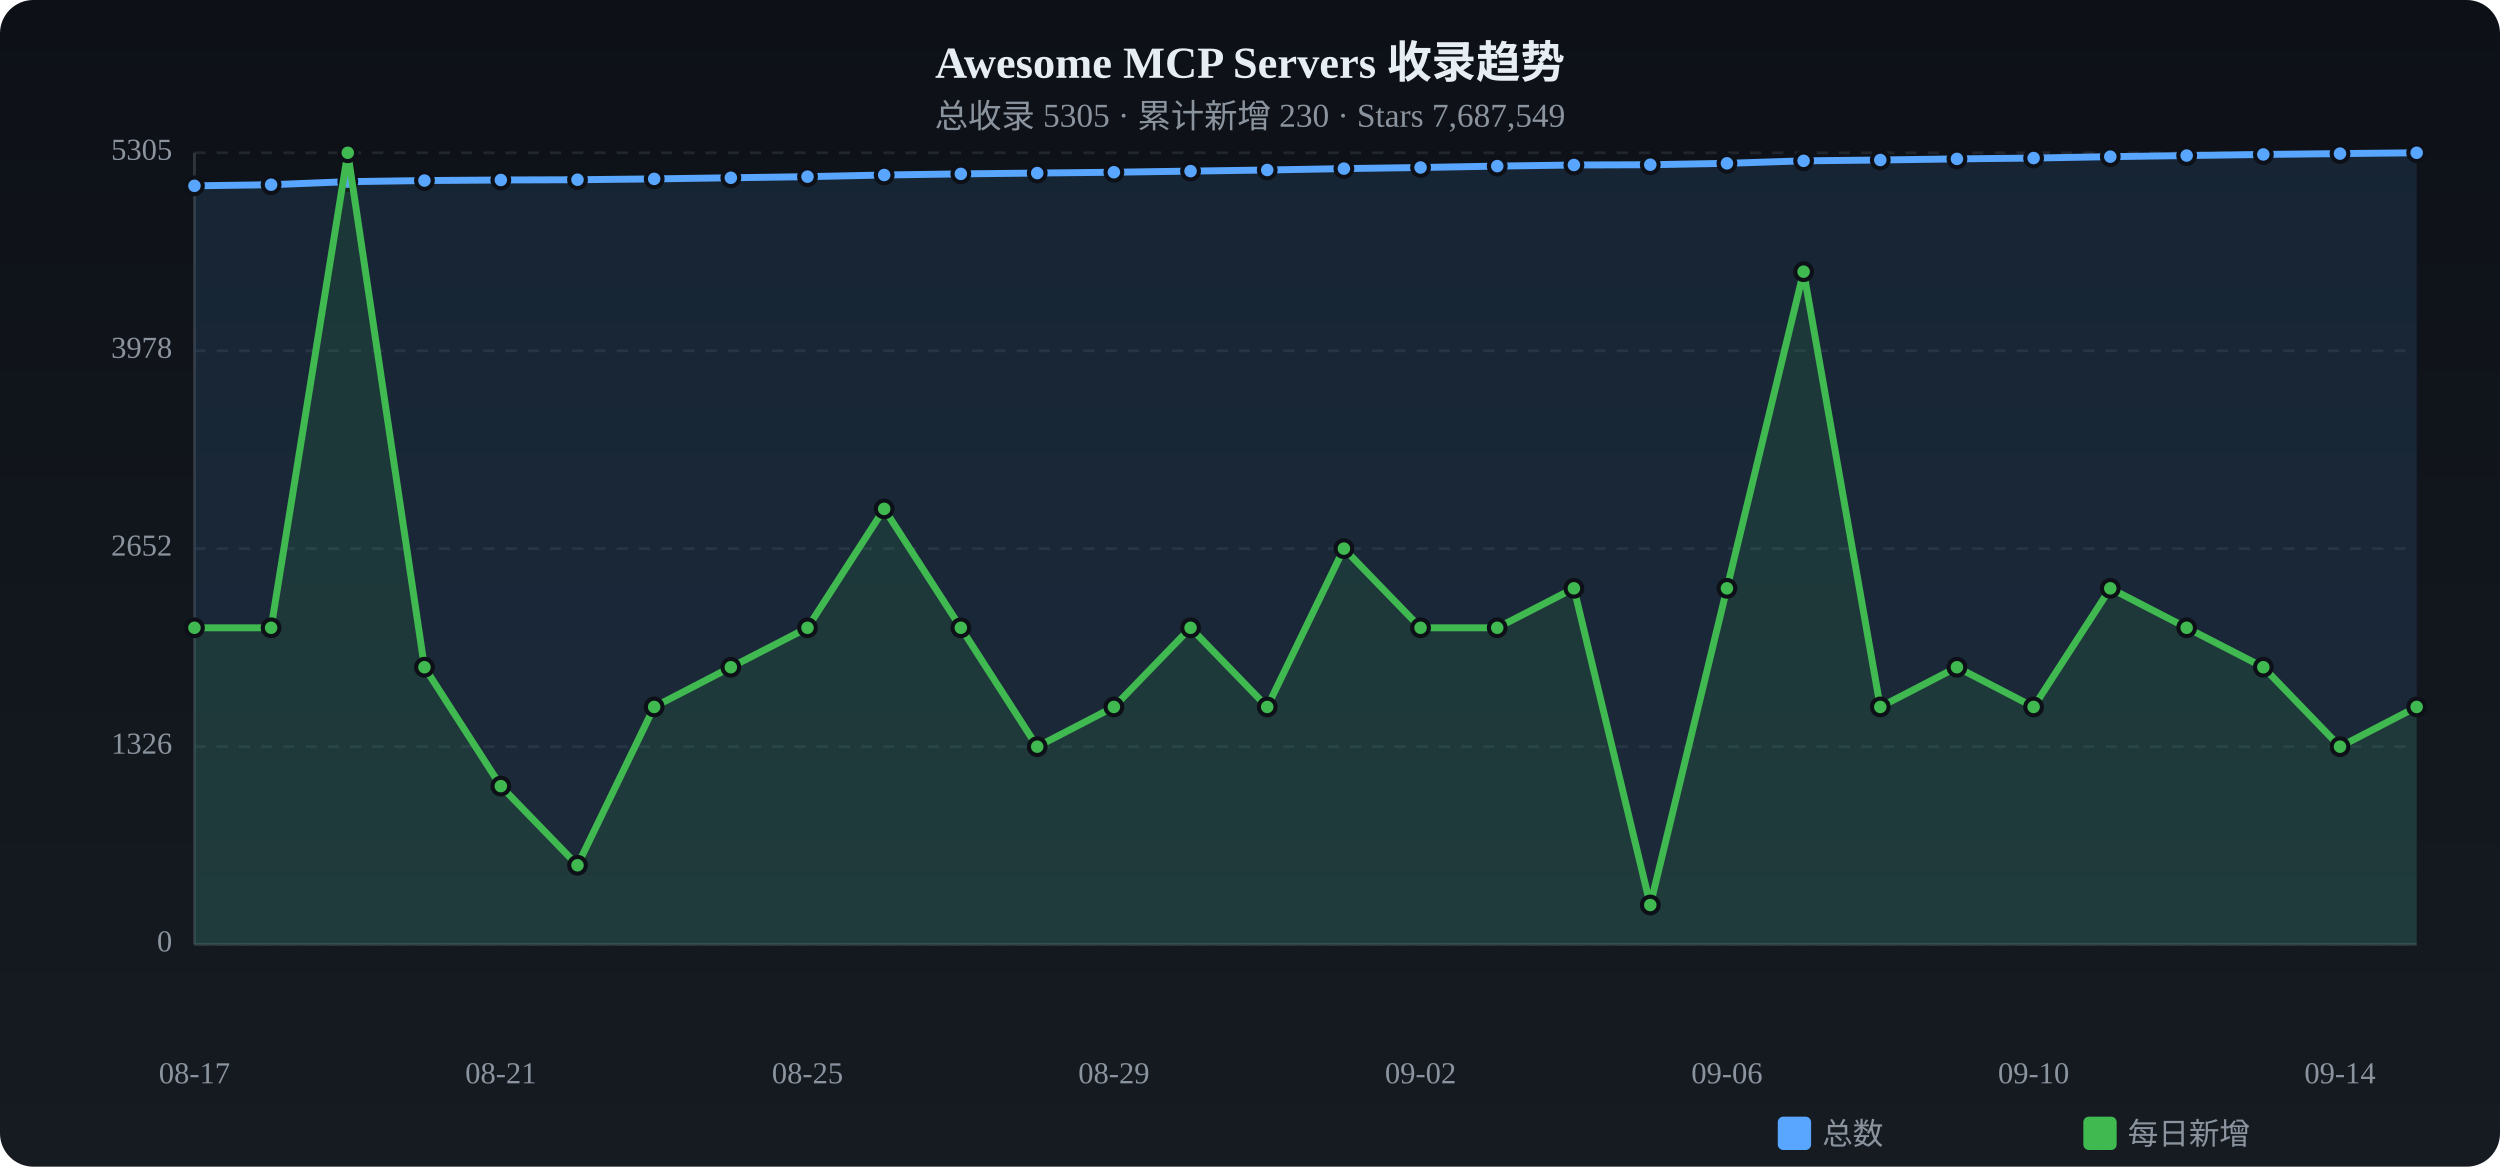
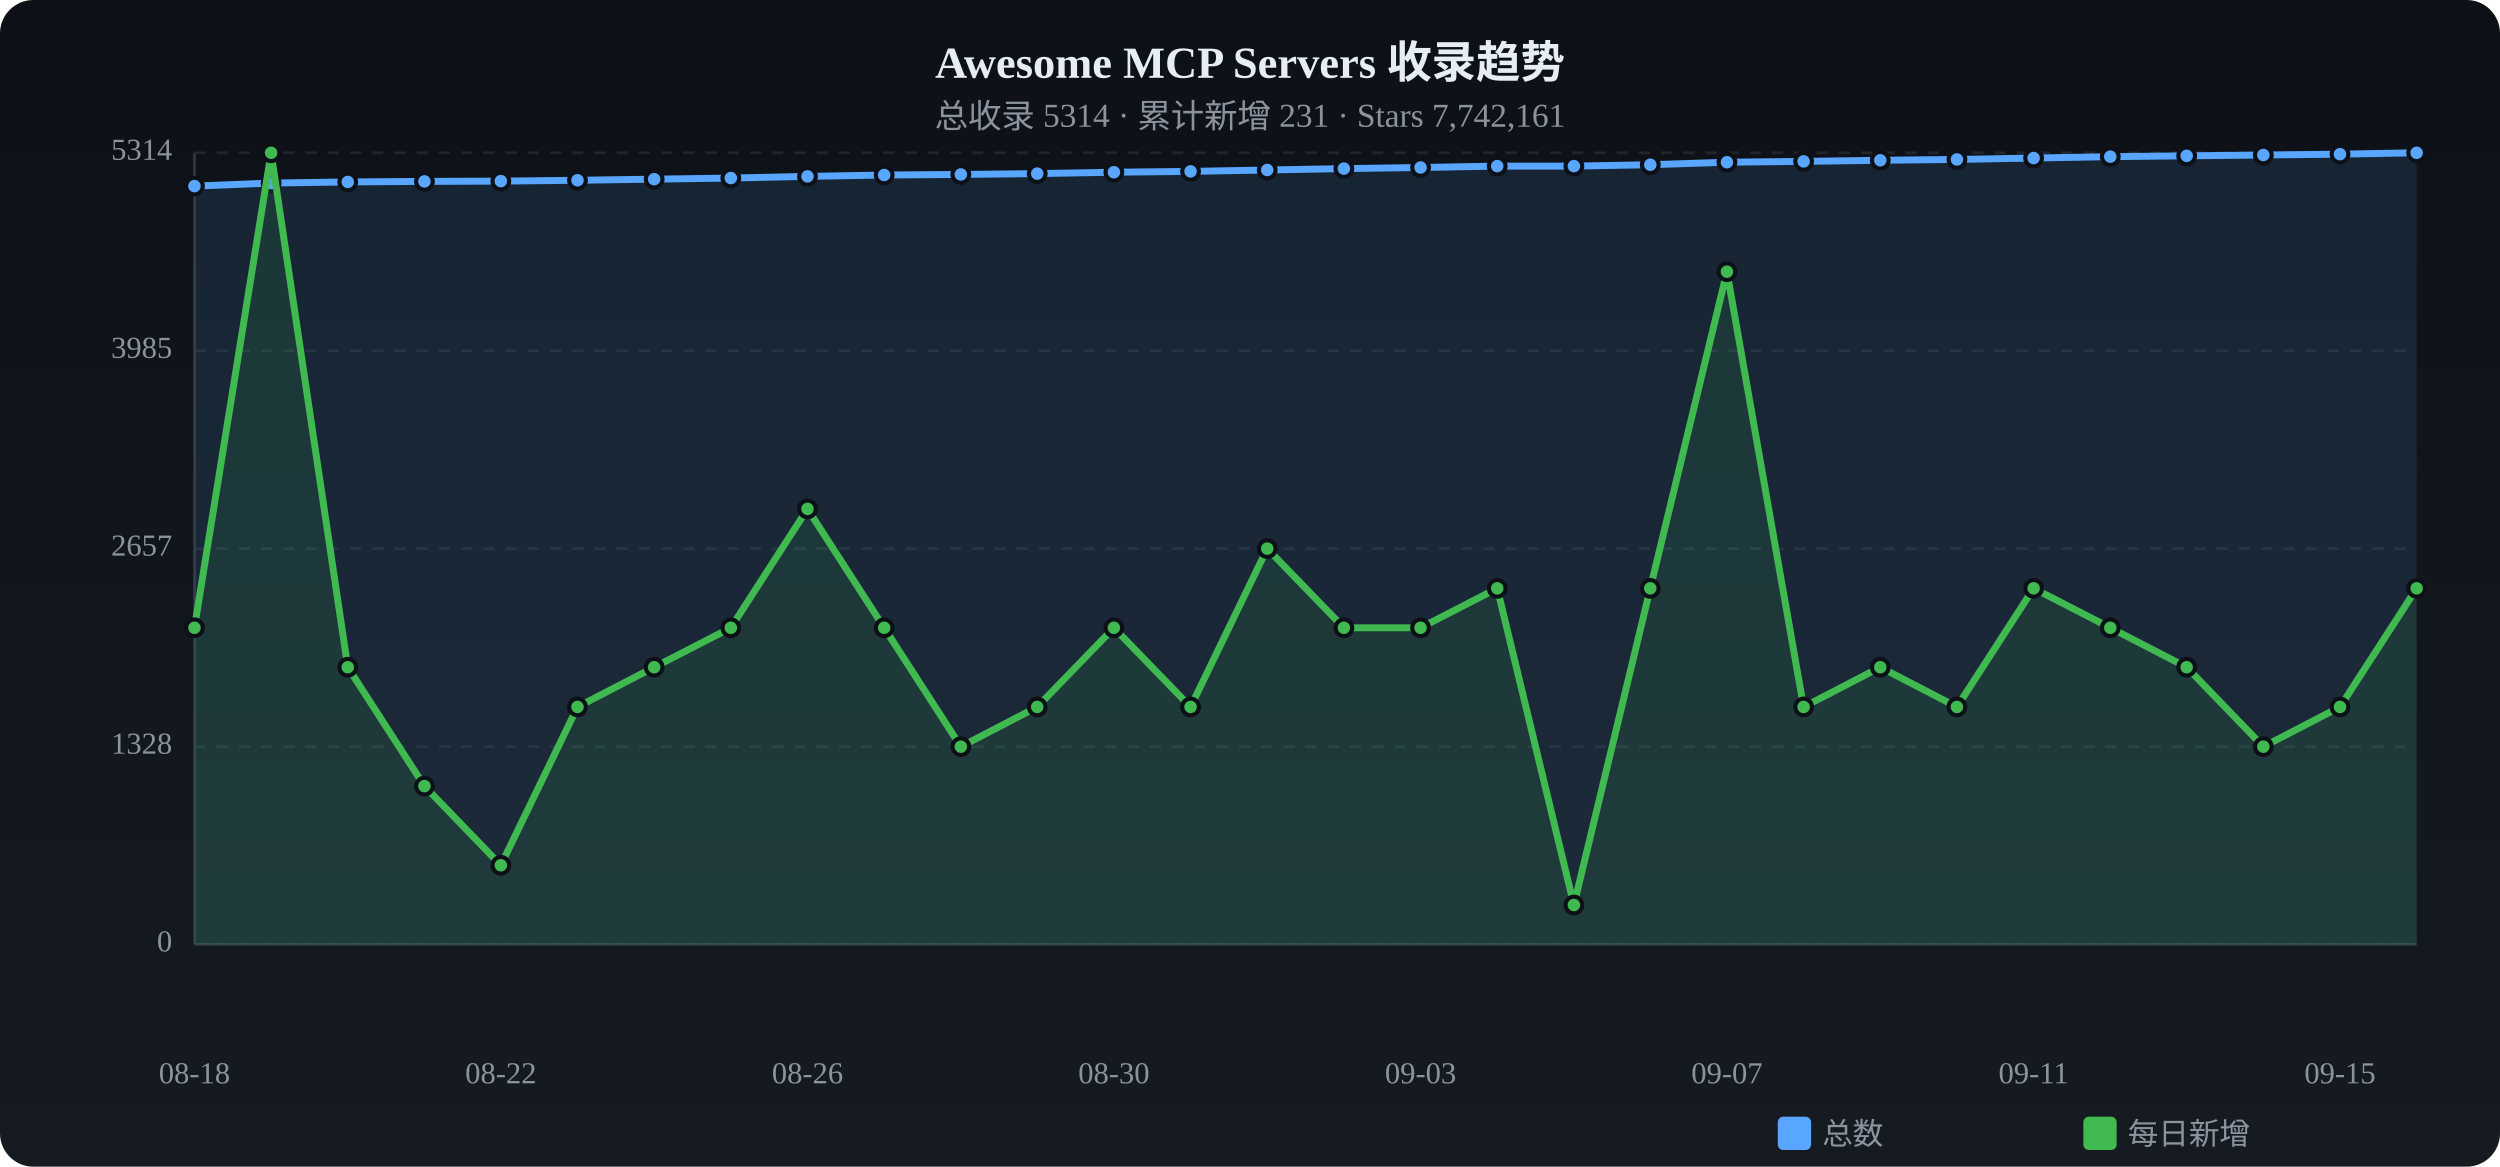
<svg xmlns="http://www.w3.org/2000/svg" viewBox="0 0 900 420" width="900" height="420">
  <defs>
    <linearGradient id="tbg" x1="0%" y1="0%" x2="0%" y2="100%">
      <stop offset="0%" stop-color="#0d1117" />
      <stop offset="100%" stop-color="#161b22" />
    </linearGradient>
  </defs>
  <rect width="900" height="420" rx="12" fill="url(#tbg)" />
  <text x="450.0" y="28" text-anchor="middle" fill="#e6edf3" font-size="16" font-weight="bold">Awesome MCP Servers 收录趋势</text>
-   <text x="450.0" y="46" text-anchor="middle" fill="#8b949e" font-size="12">总收录 5305 · 累计新增 230 · Stars 7,687,549</text>
+   <text x="450.0" y="46" text-anchor="middle" fill="#8b949e" font-size="12">总收录 5314 · 累计新增 231 · Stars 7,742,161</text>
  <text x="62" y="340.0" text-anchor="end" fill="#8b949e" font-size="11" dominant-baseline="middle">0</text>
  <line x1="70" y1="340.0" x2="870" y2="340.0" stroke="#21262d" stroke-dasharray="4 4" />
-   <text x="62" y="268.8" text-anchor="end" fill="#8b949e" font-size="11" dominant-baseline="middle">1326</text>
+   <text x="62" y="268.8" text-anchor="end" fill="#8b949e" font-size="11" dominant-baseline="middle">1328</text>
  <line x1="70" y1="268.8" x2="870" y2="268.8" stroke="#21262d" stroke-dasharray="4 4" />
-   <text x="62" y="197.5" text-anchor="end" fill="#8b949e" font-size="11" dominant-baseline="middle">2652</text>
+   <text x="62" y="197.5" text-anchor="end" fill="#8b949e" font-size="11" dominant-baseline="middle">2657</text>
  <line x1="70" y1="197.5" x2="870" y2="197.5" stroke="#21262d" stroke-dasharray="4 4" />
-   <text x="62" y="126.3" text-anchor="end" fill="#8b949e" font-size="11" dominant-baseline="middle">3978</text>
+   <text x="62" y="126.3" text-anchor="end" fill="#8b949e" font-size="11" dominant-baseline="middle">3985</text>
  <line x1="70" y1="126.3" x2="870" y2="126.3" stroke="#21262d" stroke-dasharray="4 4" />
-   <text x="62" y="55.0" text-anchor="end" fill="#8b949e" font-size="11" dominant-baseline="middle">5305</text>
+   <text x="62" y="55.0" text-anchor="end" fill="#8b949e" font-size="11" dominant-baseline="middle">5314</text>
  <line x1="70" y1="55.0" x2="870" y2="55.0" stroke="#21262d" stroke-dasharray="4 4" />
  <line x1="70" y1="55" x2="70" y2="340" stroke="#30363d" />
  <line x1="70" y1="340" x2="870" y2="340" stroke="#30363d" />
-   <path d="M70.0,66.9 L97.6,66.5 L125.2,65.4 L152.8,65.0 L180.3,64.8 L207.9,64.7 L235.5,64.4 L263.1,64.0 L290.7,63.6 L318.3,63.0 L345.9,62.6 L373.4,62.3 L401.0,62.0 L428.6,61.6 L456.2,61.2 L483.8,60.7 L511.4,60.3 L539.0,59.8 L566.6,59.4 L594.1,59.3 L621.7,58.8 L649.3,57.9 L676.9,57.6 L704.5,57.2 L732.1,56.9 L759.7,56.4 L787.2,56.0 L814.8,55.6 L842.4,55.3 L870.0,55.0 L870.0,340 L70.0,340 Z" fill="#58a6ff" opacity="0.12" />
-   <polyline points="70.0,66.9 97.6,66.5 125.2,65.4 152.8,65.0 180.3,64.8 207.9,64.7 235.5,64.4 263.1,64.0 290.7,63.6 318.3,63.0 345.9,62.6 373.4,62.3 401.0,62.0 428.6,61.6 456.2,61.2 483.8,60.7 511.4,60.3 539.0,59.8 566.6,59.4 594.1,59.3 621.7,58.8 649.3,57.9 676.9,57.6 704.5,57.2 732.1,56.9 759.7,56.4 787.2,56.0 814.8,55.6 842.4,55.3 870.0,55.0" fill="none" stroke="#58a6ff" stroke-width="2.5" stroke-linecap="round" stroke-linejoin="round" />
-   <circle cx="70.0" cy="66.9" r="3" fill="#58a6ff" stroke="#0d1117" stroke-width="1.5" />
-   <circle cx="97.6" cy="66.5" r="3" fill="#58a6ff" stroke="#0d1117" stroke-width="1.5" />
-   <circle cx="125.2" cy="65.4" r="3" fill="#58a6ff" stroke="#0d1117" stroke-width="1.5" />
-   <circle cx="152.8" cy="65.0" r="3" fill="#58a6ff" stroke="#0d1117" stroke-width="1.5" />
-   <circle cx="180.3" cy="64.8" r="3" fill="#58a6ff" stroke="#0d1117" stroke-width="1.5" />
-   <circle cx="207.9" cy="64.7" r="3" fill="#58a6ff" stroke="#0d1117" stroke-width="1.5" />
-   <circle cx="235.5" cy="64.4" r="3" fill="#58a6ff" stroke="#0d1117" stroke-width="1.5" />
-   <circle cx="263.1" cy="64.0" r="3" fill="#58a6ff" stroke="#0d1117" stroke-width="1.5" />
-   <circle cx="290.7" cy="63.6" r="3" fill="#58a6ff" stroke="#0d1117" stroke-width="1.5" />
+   <path d="M70.0,67.0 L97.6,65.9 L125.2,65.5 L152.8,65.3 L180.3,65.2 L207.9,64.9 L235.5,64.5 L263.1,64.1 L290.7,63.5 L318.3,63.0 L345.9,62.8 L373.4,62.5 L401.0,62.0 L428.6,61.7 L456.2,61.2 L483.8,60.7 L511.4,60.3 L539.0,59.8 L566.6,59.8 L594.1,59.3 L621.7,58.4 L649.3,58.1 L676.9,57.7 L704.5,57.4 L732.1,56.9 L759.7,56.4 L787.2,56.1 L814.8,55.8 L842.4,55.5 L870.0,55.0 L870.0,340 L70.0,340 Z" fill="#58a6ff" opacity="0.12" />
+   <polyline points="70.0,67.0 97.6,65.9 125.2,65.5 152.8,65.3 180.3,65.2 207.9,64.9 235.5,64.5 263.1,64.1 290.7,63.5 318.3,63.0 345.9,62.8 373.4,62.5 401.0,62.0 428.6,61.7 456.2,61.2 483.8,60.7 511.4,60.3 539.0,59.8 566.6,59.8 594.1,59.3 621.7,58.4 649.3,58.1 676.9,57.7 704.5,57.4 732.1,56.9 759.7,56.4 787.2,56.1 814.8,55.8 842.4,55.5 870.0,55.0" fill="none" stroke="#58a6ff" stroke-width="2.5" stroke-linecap="round" stroke-linejoin="round" />
+   <circle cx="70.0" cy="67.0" r="3" fill="#58a6ff" stroke="#0d1117" stroke-width="1.5" />
+   <circle cx="97.6" cy="65.9" r="3" fill="#58a6ff" stroke="#0d1117" stroke-width="1.5" />
+   <circle cx="125.2" cy="65.5" r="3" fill="#58a6ff" stroke="#0d1117" stroke-width="1.5" />
+   <circle cx="152.8" cy="65.3" r="3" fill="#58a6ff" stroke="#0d1117" stroke-width="1.5" />
+   <circle cx="180.3" cy="65.2" r="3" fill="#58a6ff" stroke="#0d1117" stroke-width="1.5" />
+   <circle cx="207.9" cy="64.9" r="3" fill="#58a6ff" stroke="#0d1117" stroke-width="1.5" />
+   <circle cx="235.5" cy="64.5" r="3" fill="#58a6ff" stroke="#0d1117" stroke-width="1.5" />
+   <circle cx="263.1" cy="64.1" r="3" fill="#58a6ff" stroke="#0d1117" stroke-width="1.5" />
+   <circle cx="290.7" cy="63.5" r="3" fill="#58a6ff" stroke="#0d1117" stroke-width="1.5" />
  <circle cx="318.3" cy="63.0" r="3" fill="#58a6ff" stroke="#0d1117" stroke-width="1.5" />
-   <circle cx="345.9" cy="62.6" r="3" fill="#58a6ff" stroke="#0d1117" stroke-width="1.5" />
-   <circle cx="373.4" cy="62.3" r="3" fill="#58a6ff" stroke="#0d1117" stroke-width="1.5" />
+   <circle cx="345.9" cy="62.8" r="3" fill="#58a6ff" stroke="#0d1117" stroke-width="1.5" />
+   <circle cx="373.4" cy="62.5" r="3" fill="#58a6ff" stroke="#0d1117" stroke-width="1.5" />
  <circle cx="401.0" cy="62.0" r="3" fill="#58a6ff" stroke="#0d1117" stroke-width="1.5" />
-   <circle cx="428.6" cy="61.6" r="3" fill="#58a6ff" stroke="#0d1117" stroke-width="1.5" />
+   <circle cx="428.6" cy="61.7" r="3" fill="#58a6ff" stroke="#0d1117" stroke-width="1.5" />
  <circle cx="456.2" cy="61.2" r="3" fill="#58a6ff" stroke="#0d1117" stroke-width="1.5" />
  <circle cx="483.8" cy="60.7" r="3" fill="#58a6ff" stroke="#0d1117" stroke-width="1.5" />
  <circle cx="511.4" cy="60.3" r="3" fill="#58a6ff" stroke="#0d1117" stroke-width="1.5" />
  <circle cx="539.0" cy="59.8" r="3" fill="#58a6ff" stroke="#0d1117" stroke-width="1.5" />
-   <circle cx="566.6" cy="59.4" r="3" fill="#58a6ff" stroke="#0d1117" stroke-width="1.5" />
+   <circle cx="566.6" cy="59.8" r="3" fill="#58a6ff" stroke="#0d1117" stroke-width="1.5" />
  <circle cx="594.1" cy="59.3" r="3" fill="#58a6ff" stroke="#0d1117" stroke-width="1.5" />
-   <circle cx="621.7" cy="58.8" r="3" fill="#58a6ff" stroke="#0d1117" stroke-width="1.5" />
-   <circle cx="649.3" cy="57.9" r="3" fill="#58a6ff" stroke="#0d1117" stroke-width="1.5" />
-   <circle cx="676.9" cy="57.6" r="3" fill="#58a6ff" stroke="#0d1117" stroke-width="1.5" />
-   <circle cx="704.5" cy="57.2" r="3" fill="#58a6ff" stroke="#0d1117" stroke-width="1.5" />
+   <circle cx="621.7" cy="58.4" r="3" fill="#58a6ff" stroke="#0d1117" stroke-width="1.5" />
+   <circle cx="649.3" cy="58.1" r="3" fill="#58a6ff" stroke="#0d1117" stroke-width="1.5" />
+   <circle cx="676.9" cy="57.7" r="3" fill="#58a6ff" stroke="#0d1117" stroke-width="1.5" />
+   <circle cx="704.5" cy="57.4" r="3" fill="#58a6ff" stroke="#0d1117" stroke-width="1.5" />
  <circle cx="732.1" cy="56.9" r="3" fill="#58a6ff" stroke="#0d1117" stroke-width="1.5" />
  <circle cx="759.7" cy="56.4" r="3" fill="#58a6ff" stroke="#0d1117" stroke-width="1.5" />
-   <circle cx="787.2" cy="56.0" r="3" fill="#58a6ff" stroke="#0d1117" stroke-width="1.5" />
-   <circle cx="814.8" cy="55.6" r="3" fill="#58a6ff" stroke="#0d1117" stroke-width="1.5" />
-   <circle cx="842.4" cy="55.3" r="3" fill="#58a6ff" stroke="#0d1117" stroke-width="1.5" />
+   <circle cx="787.2" cy="56.1" r="3" fill="#58a6ff" stroke="#0d1117" stroke-width="1.5" />
+   <circle cx="814.8" cy="55.8" r="3" fill="#58a6ff" stroke="#0d1117" stroke-width="1.5" />
+   <circle cx="842.4" cy="55.5" r="3" fill="#58a6ff" stroke="#0d1117" stroke-width="1.5" />
  <circle cx="870.0" cy="55.0" r="3" fill="#58a6ff" stroke="#0d1117" stroke-width="1.5" />
-   <path d="M70.0,226.0 L97.6,226.0 L125.2,55.0 L152.8,240.2 L180.3,283.0 L207.9,311.5 L235.5,254.5 L263.1,240.2 L290.7,226.0 L318.3,183.2 L345.9,226.0 L373.4,268.8 L401.0,254.5 L428.6,226.0 L456.2,254.5 L483.8,197.5 L511.4,226.0 L539.0,226.0 L566.6,211.8 L594.1,325.8 L621.7,211.8 L649.3,97.8 L676.9,254.5 L704.5,240.2 L732.1,254.5 L759.7,211.8 L787.2,226.0 L814.8,240.2 L842.4,268.8 L870.0,254.5 L870.0,340 L70.0,340 Z" fill="#3fb950" opacity="0.12" />
-   <polyline points="70.0,226.0 97.6,226.0 125.2,55.0 152.8,240.2 180.3,283.0 207.9,311.5 235.5,254.5 263.1,240.2 290.7,226.0 318.3,183.2 345.9,226.0 373.4,268.8 401.0,254.5 428.6,226.0 456.2,254.5 483.8,197.5 511.4,226.0 539.0,226.0 566.6,211.8 594.1,325.8 621.7,211.8 649.3,97.8 676.9,254.5 704.5,240.2 732.1,254.5 759.7,211.8 787.2,226.0 814.8,240.2 842.4,268.8 870.0,254.5" fill="none" stroke="#3fb950" stroke-width="2.5" stroke-linecap="round" stroke-linejoin="round" />
+   <path d="M70.0,226.0 L97.6,55.0 L125.2,240.2 L152.8,283.0 L180.3,311.5 L207.9,254.5 L235.5,240.2 L263.1,226.0 L290.7,183.2 L318.3,226.0 L345.9,268.8 L373.4,254.5 L401.0,226.0 L428.6,254.5 L456.2,197.5 L483.8,226.0 L511.4,226.0 L539.0,211.8 L566.6,325.8 L594.1,211.8 L621.7,97.8 L649.3,254.5 L676.9,240.2 L704.5,254.5 L732.1,211.8 L759.7,226.0 L787.2,240.2 L814.8,268.8 L842.4,254.5 L870.0,211.8 L870.0,340 L70.0,340 Z" fill="#3fb950" opacity="0.12" />
+   <polyline points="70.0,226.0 97.6,55.0 125.2,240.2 152.8,283.0 180.3,311.5 207.9,254.5 235.5,240.2 263.1,226.0 290.7,183.2 318.3,226.0 345.9,268.8 373.4,254.5 401.0,226.0 428.6,254.5 456.2,197.5 483.8,226.0 511.4,226.0 539.0,211.8 566.6,325.8 594.1,211.8 621.7,97.8 649.3,254.5 676.9,240.2 704.5,254.5 732.1,211.8 759.7,226.0 787.2,240.2 814.8,268.8 842.4,254.5 870.0,211.8" fill="none" stroke="#3fb950" stroke-width="2.5" stroke-linecap="round" stroke-linejoin="round" />
  <circle cx="70.0" cy="226.0" r="3" fill="#3fb950" stroke="#0d1117" stroke-width="1.5" />
-   <circle cx="97.6" cy="226.0" r="3" fill="#3fb950" stroke="#0d1117" stroke-width="1.5" />
-   <circle cx="125.2" cy="55.0" r="3" fill="#3fb950" stroke="#0d1117" stroke-width="1.5" />
-   <circle cx="152.8" cy="240.2" r="3" fill="#3fb950" stroke="#0d1117" stroke-width="1.5" />
-   <circle cx="180.3" cy="283.0" r="3" fill="#3fb950" stroke="#0d1117" stroke-width="1.5" />
-   <circle cx="207.9" cy="311.5" r="3" fill="#3fb950" stroke="#0d1117" stroke-width="1.5" />
-   <circle cx="235.5" cy="254.5" r="3" fill="#3fb950" stroke="#0d1117" stroke-width="1.5" />
-   <circle cx="263.1" cy="240.2" r="3" fill="#3fb950" stroke="#0d1117" stroke-width="1.5" />
-   <circle cx="290.7" cy="226.0" r="3" fill="#3fb950" stroke="#0d1117" stroke-width="1.5" />
-   <circle cx="318.3" cy="183.2" r="3" fill="#3fb950" stroke="#0d1117" stroke-width="1.5" />
-   <circle cx="345.9" cy="226.0" r="3" fill="#3fb950" stroke="#0d1117" stroke-width="1.5" />
-   <circle cx="373.4" cy="268.8" r="3" fill="#3fb950" stroke="#0d1117" stroke-width="1.5" />
-   <circle cx="401.0" cy="254.5" r="3" fill="#3fb950" stroke="#0d1117" stroke-width="1.5" />
-   <circle cx="428.6" cy="226.0" r="3" fill="#3fb950" stroke="#0d1117" stroke-width="1.5" />
-   <circle cx="456.2" cy="254.5" r="3" fill="#3fb950" stroke="#0d1117" stroke-width="1.5" />
-   <circle cx="483.8" cy="197.5" r="3" fill="#3fb950" stroke="#0d1117" stroke-width="1.5" />
+   <circle cx="97.6" cy="55.0" r="3" fill="#3fb950" stroke="#0d1117" stroke-width="1.5" />
+   <circle cx="125.2" cy="240.2" r="3" fill="#3fb950" stroke="#0d1117" stroke-width="1.5" />
+   <circle cx="152.8" cy="283.0" r="3" fill="#3fb950" stroke="#0d1117" stroke-width="1.5" />
+   <circle cx="180.3" cy="311.5" r="3" fill="#3fb950" stroke="#0d1117" stroke-width="1.5" />
+   <circle cx="207.9" cy="254.5" r="3" fill="#3fb950" stroke="#0d1117" stroke-width="1.5" />
+   <circle cx="235.5" cy="240.2" r="3" fill="#3fb950" stroke="#0d1117" stroke-width="1.5" />
+   <circle cx="263.1" cy="226.0" r="3" fill="#3fb950" stroke="#0d1117" stroke-width="1.5" />
+   <circle cx="290.7" cy="183.2" r="3" fill="#3fb950" stroke="#0d1117" stroke-width="1.5" />
+   <circle cx="318.3" cy="226.0" r="3" fill="#3fb950" stroke="#0d1117" stroke-width="1.5" />
+   <circle cx="345.9" cy="268.8" r="3" fill="#3fb950" stroke="#0d1117" stroke-width="1.5" />
+   <circle cx="373.4" cy="254.5" r="3" fill="#3fb950" stroke="#0d1117" stroke-width="1.5" />
+   <circle cx="401.0" cy="226.0" r="3" fill="#3fb950" stroke="#0d1117" stroke-width="1.5" />
+   <circle cx="428.6" cy="254.5" r="3" fill="#3fb950" stroke="#0d1117" stroke-width="1.5" />
+   <circle cx="456.2" cy="197.5" r="3" fill="#3fb950" stroke="#0d1117" stroke-width="1.5" />
+   <circle cx="483.8" cy="226.0" r="3" fill="#3fb950" stroke="#0d1117" stroke-width="1.5" />
  <circle cx="511.4" cy="226.0" r="3" fill="#3fb950" stroke="#0d1117" stroke-width="1.5" />
-   <circle cx="539.0" cy="226.0" r="3" fill="#3fb950" stroke="#0d1117" stroke-width="1.5" />
-   <circle cx="566.6" cy="211.8" r="3" fill="#3fb950" stroke="#0d1117" stroke-width="1.5" />
-   <circle cx="594.1" cy="325.8" r="3" fill="#3fb950" stroke="#0d1117" stroke-width="1.5" />
-   <circle cx="621.7" cy="211.8" r="3" fill="#3fb950" stroke="#0d1117" stroke-width="1.5" />
-   <circle cx="649.3" cy="97.8" r="3" fill="#3fb950" stroke="#0d1117" stroke-width="1.5" />
-   <circle cx="676.9" cy="254.5" r="3" fill="#3fb950" stroke="#0d1117" stroke-width="1.5" />
-   <circle cx="704.5" cy="240.2" r="3" fill="#3fb950" stroke="#0d1117" stroke-width="1.5" />
-   <circle cx="732.1" cy="254.5" r="3" fill="#3fb950" stroke="#0d1117" stroke-width="1.5" />
-   <circle cx="759.7" cy="211.8" r="3" fill="#3fb950" stroke="#0d1117" stroke-width="1.5" />
-   <circle cx="787.2" cy="226.0" r="3" fill="#3fb950" stroke="#0d1117" stroke-width="1.5" />
-   <circle cx="814.8" cy="240.2" r="3" fill="#3fb950" stroke="#0d1117" stroke-width="1.5" />
-   <circle cx="842.4" cy="268.8" r="3" fill="#3fb950" stroke="#0d1117" stroke-width="1.5" />
-   <circle cx="870.0" cy="254.5" r="3" fill="#3fb950" stroke="#0d1117" stroke-width="1.5" />
-   <text x="70.0" y="390" text-anchor="middle" fill="#8b949e" font-size="11">08-17</text>
-   <text x="180.3" y="390" text-anchor="middle" fill="#8b949e" font-size="11">08-21</text>
-   <text x="290.7" y="390" text-anchor="middle" fill="#8b949e" font-size="11">08-25</text>
-   <text x="401.0" y="390" text-anchor="middle" fill="#8b949e" font-size="11">08-29</text>
-   <text x="511.4" y="390" text-anchor="middle" fill="#8b949e" font-size="11">09-02</text>
-   <text x="621.7" y="390" text-anchor="middle" fill="#8b949e" font-size="11">09-06</text>
-   <text x="732.1" y="390" text-anchor="middle" fill="#8b949e" font-size="11">09-10</text>
-   <text x="842.4" y="390" text-anchor="middle" fill="#8b949e" font-size="11">09-14</text>
+   <circle cx="539.0" cy="211.8" r="3" fill="#3fb950" stroke="#0d1117" stroke-width="1.5" />
+   <circle cx="566.6" cy="325.8" r="3" fill="#3fb950" stroke="#0d1117" stroke-width="1.5" />
+   <circle cx="594.1" cy="211.8" r="3" fill="#3fb950" stroke="#0d1117" stroke-width="1.5" />
+   <circle cx="621.7" cy="97.8" r="3" fill="#3fb950" stroke="#0d1117" stroke-width="1.5" />
+   <circle cx="649.3" cy="254.5" r="3" fill="#3fb950" stroke="#0d1117" stroke-width="1.5" />
+   <circle cx="676.9" cy="240.2" r="3" fill="#3fb950" stroke="#0d1117" stroke-width="1.5" />
+   <circle cx="704.5" cy="254.5" r="3" fill="#3fb950" stroke="#0d1117" stroke-width="1.5" />
+   <circle cx="732.1" cy="211.8" r="3" fill="#3fb950" stroke="#0d1117" stroke-width="1.5" />
+   <circle cx="759.7" cy="226.0" r="3" fill="#3fb950" stroke="#0d1117" stroke-width="1.5" />
+   <circle cx="787.2" cy="240.2" r="3" fill="#3fb950" stroke="#0d1117" stroke-width="1.5" />
+   <circle cx="814.8" cy="268.8" r="3" fill="#3fb950" stroke="#0d1117" stroke-width="1.5" />
+   <circle cx="842.4" cy="254.5" r="3" fill="#3fb950" stroke="#0d1117" stroke-width="1.5" />
+   <circle cx="870.0" cy="211.8" r="3" fill="#3fb950" stroke="#0d1117" stroke-width="1.5" />
+   <text x="70.0" y="390" text-anchor="middle" fill="#8b949e" font-size="11">08-18</text>
+   <text x="180.3" y="390" text-anchor="middle" fill="#8b949e" font-size="11">08-22</text>
+   <text x="290.7" y="390" text-anchor="middle" fill="#8b949e" font-size="11">08-26</text>
+   <text x="401.0" y="390" text-anchor="middle" fill="#8b949e" font-size="11">08-30</text>
+   <text x="511.4" y="390" text-anchor="middle" fill="#8b949e" font-size="11">09-03</text>
+   <text x="621.7" y="390" text-anchor="middle" fill="#8b949e" font-size="11">09-07</text>
+   <text x="732.1" y="390" text-anchor="middle" fill="#8b949e" font-size="11">09-11</text>
+   <text x="842.4" y="390" text-anchor="middle" fill="#8b949e" font-size="11">09-15</text>
  <rect x="640" y="402" width="12" height="12" rx="2" fill="#58a6ff" />
  <text x="656" y="412" fill="#8b949e" font-size="11">总数</text>
  <rect x="750" y="402" width="12" height="12" rx="2" fill="#3fb950" />
  <text x="766" y="412" fill="#8b949e" font-size="11">每日新增</text>
</svg>
